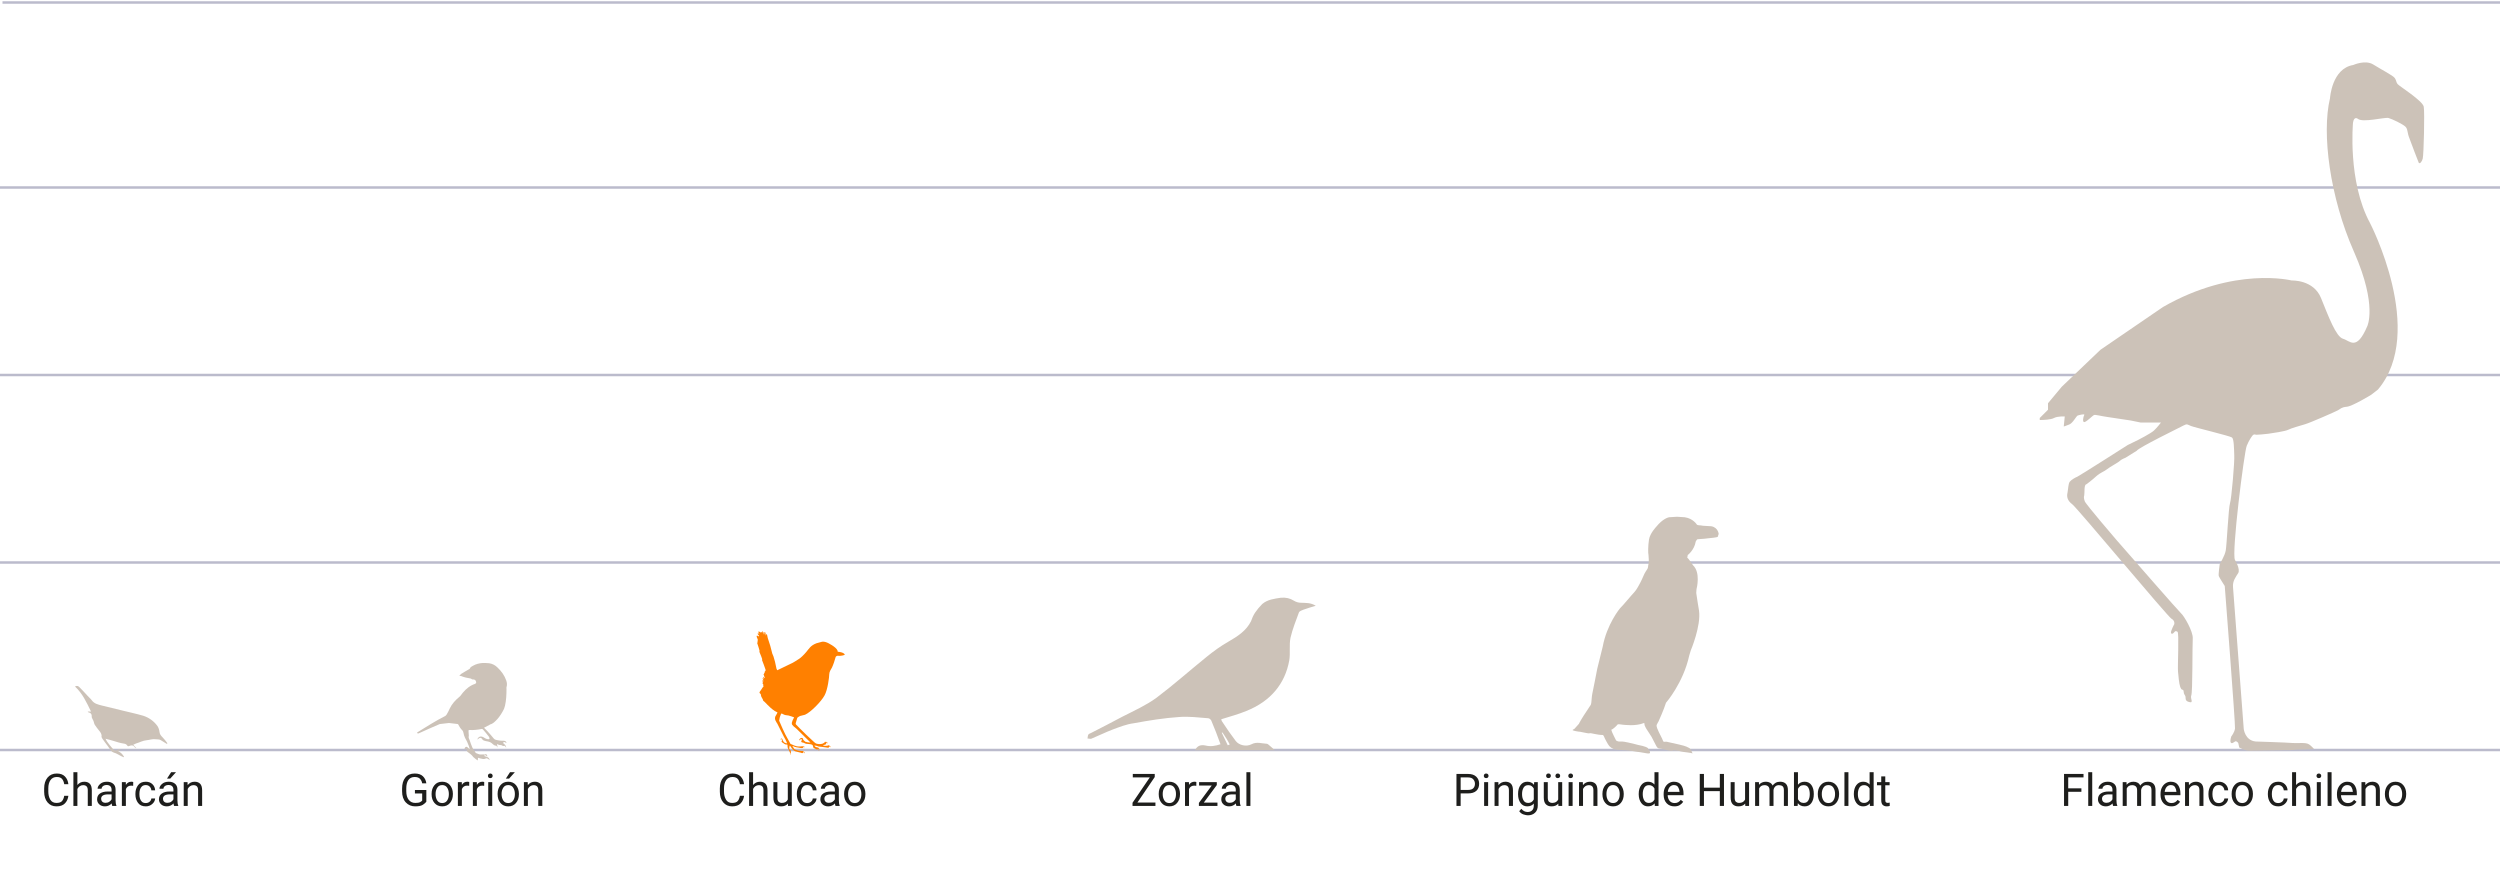
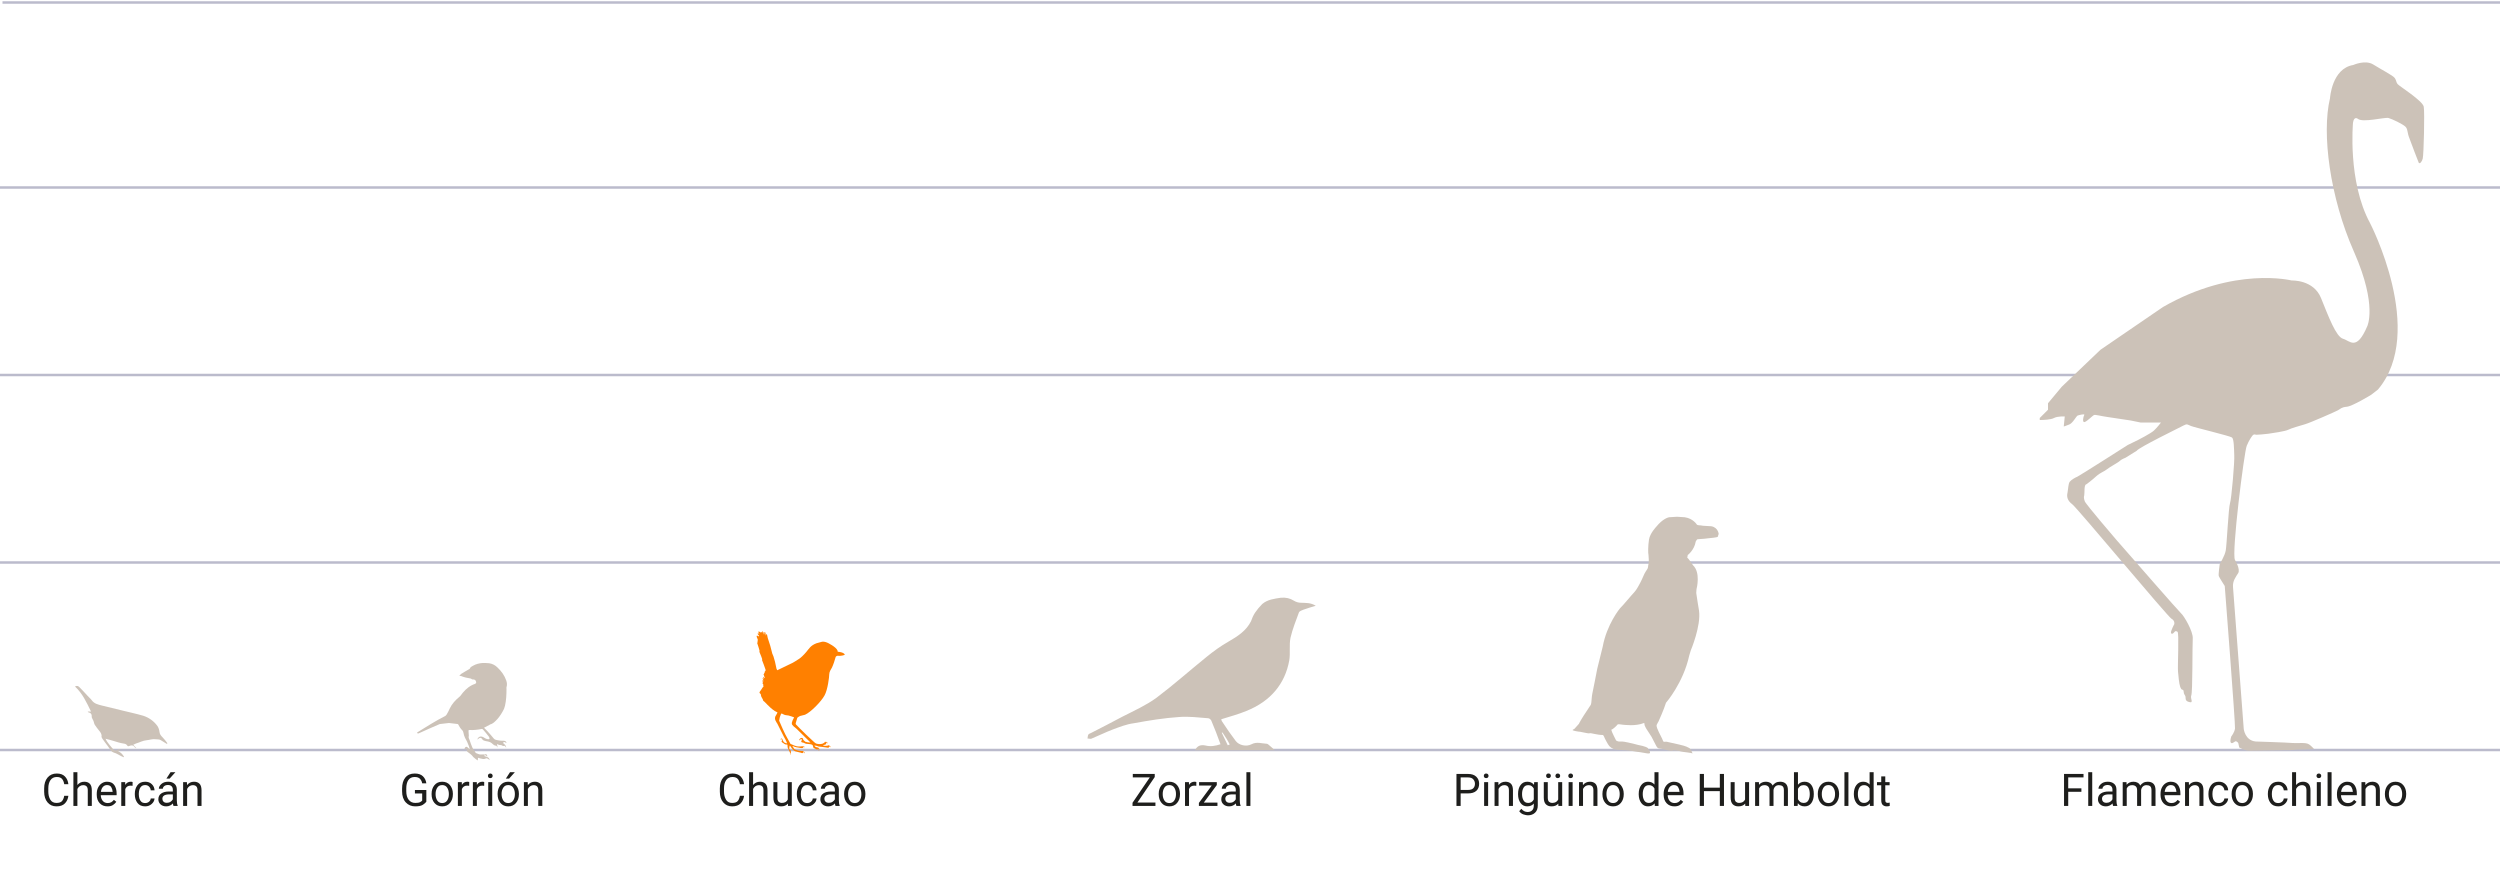
<svg xmlns="http://www.w3.org/2000/svg" version="1.1" id="Capa_1" x="0px" y="0px" viewBox="0 0 1000 350" style="enable-background:new 0 0 1000 350;" xml:space="preserve">
  <style type="text/css">
	.st0{fill:none;stroke:#BBBBCC;stroke-miterlimit:10;}
	.st1{fill:#1E1E1C;}
	.st2{font-family:"Roboto", sans-serif}
	.st3{font-size:18px;}
	.st4{fill:#CCC2B8;}
	.st5{fill:#FF8000;}
	.st6{fill:#807973;}
	.st7{font-size:16px;}
	#alturas{
	opacity:0; transition:all ease 0.25s
	}
	svg:hover #alturas{opacity:1; transition:all ease 0.25s}
</style>
  <line class="st0" x1="0" y1="225" x2="1000" y2="225" />
  <line class="st0" x1="0" y1="150" x2="1000" y2="150" />
  <line class="st0" x1="0" y1="75" x2="1000" y2="75" />
  <line class="st0" x1="1" y1="1" x2="1000" y2="1" />
  <line class="st0" x1="0" y1="300" x2="1000" y2="300" />
  <text transform="matrix(0.9839 0 0 1 452.2568 322.3755)" class="st1 st2 st3">Zorzal</text>
-   <text transform="matrix(0.9839 0 0 1 16.6187 322.3755)" class="st1 st2 st3">Charcán</text>
+   <text transform="matrix(0.9839 0 0 1 16.6187 322.3755)" class="st1 st2 st3">Chercán</text>
  <text transform="matrix(0.9839 0 0 1 159.7725 322.3755)" class="st1 st2 st3">Gorrión</text>
  <text transform="matrix(0.9839 0 0 1 286.8936 322.3755)" class="st1 st2 st3">Chucao</text>
  <text transform="matrix(0.9839 0 0 1 581.124 322.3755)" class="st1 st2 st3">Pingüino de Humboldt</text>
  <text transform="matrix(0.9839 0 0 1 824.1514 322.3755)" class="st1 st2 st3">Flamenco chileno</text>
  <path id="el_flamenco" class="st4" d="M868.6,247.5c1.5,0.8,1.1,2.2,1.1,2.2s-0.6,1-1.1,2.4c-0.6,1.4,0.2,1.8,0.9,1s0.7-0.8,1.5-0.4  c0.7,0.4,0,13.9,0.2,15.9s0.4,4.8,0.9,6.2c0.6,1.4,0.6,0.8,1.1,1.2c0.5,0.4,0,1,0.7,2c0.8,1-0.4,2.2,1.7,2.8  c2.1,0.6,0.4-1.4,0.9-2.6c0.6-1.2,0.4-19.9,0.6-22.8c0.2-2.8-3.5-9.1-4.7-10.1c-1.1-1-20.2-22.9-20.2-22.9l-5.6-6.4  c0,0-12.3-14.3-12.7-15.5s-0.4-1.6-0.2-2.4c0.2-0.8-0.2-4.4,0.9-4.4c0,0,2.4-1.8,3.9-3.2s3.4-2,4.3-2.8c0.9-0.8,4.7-2.8,5.2-3.4  c0.6-0.6,2.2-1.2,2.2-1.2l4.5-2.8c0.6-1.2,17.2-9.3,18.7-10.1s1.5-0.4,3,0.2c1.5,0.6,15.7,4,16.4,4.6c0.8,0.6,0.8,4.6,0.9,7  c0.2,2.4-1.1,17.5-1.7,19.3c-0.6,1.8-1.3,16.7-1.7,18.9s-2.4,5.4-2.4,5.4s-0.6,4.2-0.4,4.8c0.2,0.6,2.4,4,2.4,4s4.3,55.4,4.1,57  s-1.5,3.2-1.5,3.2s-0.6,1.8-0.2,2.4c0.4,0.6,1.1,0,1.7-0.4c0.6-0.4,1.3,0.6,1.3,0.6l0.4,1.8c0,0,1.9,1,3,1.2s5,0,6.4,0  c1.3,0,12.1-0.2,12.1-0.2s0.7-0.2,2.4-0.2s6-0.2,6-0.2s-0.6-0.8-1.9-1.8c-1.3-1-4.7-0.4-6.7-0.6s-14.7-0.6-14.7-0.6  c-4.3-0.4-4.8-5-4.8-5s-4.1-54.4-4.3-56.8c-0.2-2.4,1.1-4,2.1-5.6c0.9-1.6-1.3-5.2-1.3-5.2c-1.5-2.4,3.7-43.5,4.7-45.7  c0.9-2.2,1.9-3.6,2.4-4.2c0.6-0.6,0.9-0.2,1.5-0.2s3.2-0.2,4.7-0.4s6.9-1,8-1.6s4.7-1.6,6.7-2.2c2.1-0.6,12.1-5,13.2-5.6  c1.1-0.6,1.3-1.2,3.5-1.4c2.3-0.2,9.8-4.8,9.8-4.8l2.7-2.1c19.4-23.1-3.2-66.6-3.2-66.6c-9-16.6-6.8-40.1-6.8-40.1  c0.4-2.8,1.9-1.6,1.9-1.6c1.9,1.7,10.8-0.7,12.3-0.3s5.6,2.4,6.7,3.4c1.1,1,0.7,2.4,1.7,4.8c0.9,2.4,3.4,9.1,3.7,9.7  c0.4,0.6,1.3-0.4,1.6-1.7c0.4-1.8,0.8-18.3,0.4-20.7c-0.4-2.4-9.9-8.3-10.5-9.1s-0.4-1.4-1.1-2.4c-0.7-1-5.4-3.4-8.6-5.4  c-3.2-2-8,0.2-8,0.2c-8.6,1.4-9.3,13.3-9.3,13.3c-3.4,14.1,0,39.7,9.5,61.2c0.1,0.2,0.2,0.4,0.3,0.7c9.2,21.1,5.1,29.3,5.1,29.3  c-4.3,10.1-6.9,5.8-9.7,5s-5.8-8.9-8.8-16.3s-11.7-7-11.7-7s-22.9-5.8-51.5,10.6l-25,17.1l-15.5,14.8l-5.5,6.6v2.6l-3.3,3.3v0.8  c1.5,0,4.4-0.1,5.7-0.8c1.5-0.8,4.3-0.6,4.3-0.6l-0.4,4c0,0,0.7-0.2,2.2-0.8s2.8-3.4,3.4-3.6c0.6-0.2,3-0.8,2.6-0.2  s-0.9,3.2,0.2,2.8c1.1-0.4,3.2-2.6,3.7-2.8c0.6-0.2,2.6,0.4,5.4,0.8c2.8,0.4,9.3,1.4,9.3,1.4l3.9,0.8h8.2c0,0-1.5,2-2.8,3.2  s-6.4,3.8-6.4,3.8l-4.1,2c0,0-19.6,12.5-20.2,12.7c-0.6,0.2-2.4,1.2-3,2s-0.6,2.8-0.9,4.4c-0.4,1.6,0,3.2,1.9,4.6  C830.9,203.2,867.1,246.7,868.6,247.5" />
  <path id="el_pinguino" class="st4" d="M675.1,222c0,0,2.6-1.9,3.2-5.4c0,0,0.4-0.8,0.7-0.9c0.3-0.1,2.2-0.1,2.7-0.2  c0.5-0.1,2.9-0.3,3.6-0.4c0.7-0.1,1.6-0.2,1.8-0.4c0.2-0.2,0.2-0.9,0.2-0.9h0.2c0,0-0.1-2.8-3-3.3c0,0-3-0.2-3.3-0.2  c-0.3-0.1-1.4-0.2-1.7-0.2c-0.4-0.1-0.6-0.1-0.7-0.2s-1.5-2.5-4.9-3c0,0-2.7-0.2-3.1-0.2c-0.4,0.1-2.7,0.1-3.2,0.2  c-0.4,0.1-2.5,0.6-5.1,3.8c0,0-2.5,2.6-2.9,5.1c-0.4,2.5-0.4,5.6-0.2,6.2c0.1,0.7,0.2,3,0,3.6c-0.2,0.6-0.1,1.4-0.4,1.9  c-0.3,0.4-1.3,2-1.5,2.6c-0.2,0.6-1.2,2.6-1.4,3s-1.5,2.9-2.4,3.8c-0.9,0.9-4.7,5.5-5.3,6c-0.6,0.5-5.7,7-7.3,15.7  c0,0-2.1,8.4-2.2,8.9c-0.1,0.5-1.8,9.3-2,10.1c-0.2,0.7-0.3,3.6-0.5,4.1c-0.2,0.4-0.1,0.3-0.4,0.7c-0.3,0.4-1.4,2.1-2.5,3.8  c-1.1,1.7-1.4,2.3-1.6,2.7c-0.3,0.3-0.2,0.6-0.4,0.7c-0.2,0.2-1.4,1.6-1.7,1.9c-0.4,0.3-0.9,0.4-0.7,0.6c0.2,0.2,2.3,0.6,2.9,0.6  c0.5,0.1,1.9,0.4,2.5,0.5c0.5,0.1,1,0.2,1.4,0.1c0.4-0.2,2.9,0.7,5.3,0.7c0,0,0.2,0.2,0.4,0.6c0.1,0.4,1.6,3.3,2.1,3.8  c0.4,0.5,1.4,1.1,1.7,1.2c0.3,0.1,1.5,0.3,1.5,0.3s4.5,0.2,5.5,0.4c1.1,0.2,3.4,0.6,3.8,0.6c0.4,0.1,1.9,0.3,2.3,0.4  c0.4,0.1,1,0.1,1.1,0.1s0.4-0.2,0.4-0.2s0.1-0.7-0.4-1.2c-0.6-0.4,0.2-0.7-1.5-1.3c-1.7-0.6-2.3-0.5-3.9-1c-1.5-0.4-4.6-1.1-5.4-1.1  c-0.7,0-1.2,0.1-1.7-0.1c-0.5-0.2-0.6-0.2-0.7-0.4c-0.1-0.2-1.7-3.3-1.8-3.9c-0.1-0.7,0-0.2,0.5-0.6c0.5-0.3,1.3-1.1,1.5-1.3  c0.2-0.2,0.3-0.7,1.1-0.6c0.7,0.1,0.9,0.1,1.5,0.2c0.6,0,4.9,0.7,8.4-0.7c0,0,0.2,0.1,0.2,0.4c-0.1,0.4,0.2,0.8,0.4,1.3  c0.1,0.4,2.1,3.2,2.4,3.8c0.3,0.6,1.3,2.5,1.5,2.9s0.7,1.5,1.2,1.7c0.5,0.2,1.7,0.2,2.1,0.4c0.4,0.1,1.9,0.5,2.2,0.5  c0.4,0,0.9,0.1,1.1,0.1c0.2,0.1,0.6-0.2,0.7-0.2c0.2,0,1.2,0.1,1.9,0.2c0.7,0.2,1.6,0.4,2.3,0.5s2.5,0.3,2.8,0.4  c0.2,0.1,0.9,0.3,0.5-0.1c-0.3-0.4-0.2-1.3-1.4-2c-1.2-0.7-2.7-1-3.9-1.3s-4.2-0.9-4.9-1.1c-0.8-0.1-1.3,0.3-1.5-0.4  c-0.2-0.7-1.9-3.8-1.9-4c-0.1-0.2-0.9-1.8-0.6-2.4s0.6-1.2,0.7-1.3c0.1-0.2,2.2-4.9,3-7.5c0,0,6.9-7.9,9.3-18.9l0.6-2  c0,0,4.2-9.9,3.3-16c0,0-1.1-6.6-1.1-7s0.1-1.1,0.1-1.5c0.1-0.4,1.7-6.7-1.4-9.6c0,0-1.8-2.8-2.3-3L675.1,222z" />
  <path id="el_zorzal" class="st4" d="M488.5,287.7c3.5-1.1,6.9-2,10-3.3c9.8-3.9,15.5-10.9,17.2-20.2c0.5-2.9-0.1-6.2,0.5-9.1  c0.8-3.5,2.2-6.9,3.4-10.2c0.2-0.4,1.1-0.8,1.7-1c1.5-0.5,3.2-1.1,5-1.6c-2.1-1.3-4-1.1-5.9-1.2c-1,0-2-0.3-2.8-0.8  c-1.6-1-3.3-1.4-5.3-1.2c-2.6,0.4-5.3,0.7-7.4,2.5c-1.1,1.1-2.1,2.3-2.9,3.5c-0.7,1.1-1.2,2.2-1.6,3.4c-1.9,3.8-5.3,6-9.1,8.2  c-3,1.7-5.9,3.8-8.6,6c-6.7,5.4-13.2,11.2-20.1,16.4c-4.1,3-9,5.2-13.7,7.6c-4.1,2.2-8.4,4.4-12.5,6.5c-0.4,0.2-0.9,0.3-1.1,0.7  c-0.2,0.4-0.2,1-0.3,1.5c0.5,0,1.1,0.2,1.5,0.1c2.9-1.2,5.7-2.6,8.6-3.7c2.7-1,5.4-2.1,8.4-2.5c6-1.1,12.1-2.1,18.2-2.5  c3.8-0.3,7.8,0.2,11.6,0.5c0.4,0,1,0.5,1.2,0.9c1.3,3,2.5,6.2,3.7,9.5c-2.1,0.7-4,1-6,0.5c-2-0.4-3.3,0.1-4.2,1.9  c10.7,0,21.3,0,31.9,0c-0.8-0.7-1.3-1.3-2.1-1.9c-0.3-0.3-0.8-0.7-1.1-0.7c-2.1-0.1-4-0.9-6.1,0.2c-2.1,1.1-5,0.4-6.3-1.3  c-1.9-2.5-3.7-5.1-5.4-7.7C488.6,288.4,488.6,287.9,488.5,287.7z M491.9,297.8c-0.2,0.1-0.5,0.2-0.8,0.3c-0.8-1.6-1.6-3.4-2.4-5  c0.1,0,0.2-0.1,0.3-0.1C490.1,294.6,491.1,296.2,491.9,297.8z" />
  <path id="el_chucao" class="st5" d="M311,285c0,0-0.6,1.2-0.7,1.3c-0.1,0.1-0.5,0.8-0.2,1.7c0.4,0.9,0.8,1.4,0.8,1.4l2.6,5.2  c0,0,1.6,2.7,1.2,2.7s0,0.2-0.5-0.1c-0.5-0.2-0.5-0.2-0.7-0.4c-0.2-0.2-0.2-0.5-0.4-0.6c-0.1-0.1,0-0.8-0.6-0.8c0,0-0.3,0.1-0.3,0.5  c0,0,0.2-0.3,0.4-0.2c0,0,0.3,0.1,0.2,0.5c0,0-0.3,0.2-0.1,0.6c0.3,0.3,0.7,0.5,0.7,0.5s0.5,0.4,0.6,0.4c0.1,0.1,0.5,0.1,0.6,0.1  s0.4,0,0.4,0.2c0,0.1,0,1,0.2,1.4c0.2,0.3,0.5,0.9,0.5,0.9s0.1,0.4,0.2,0.6s0.3,0.2,0.3,0.3c0,0.1,0,0.3,0,0.5  c0.1,0.2,0.1,0.3,0.1,0.3s0.1-0.6,0.1-0.9c-0.1-0.3,0-0.7-0.1-0.9c-0.2-0.2-0.6-0.4-0.6-0.8s0.1-0.6,0.1-0.8c0-0.2,0.1-0.4,0.2-0.3  s0.8,1.1,0.8,1.1s0.7,0.9,1.2,1.1s2.2,0.5,2.4,0.6c0.1,0.1,0.6,0.3,0.8,0v-0.2c0,0,0-0.1,0.2,0s0.5,0.4,0.5,0.5s0.1-0.6-0.5-0.8  l-0.2-0.1v-0.1c0,0-0.3,0-0.5,0c-0.1,0-0.9-0.1-1.1-0.1s-1.2-0.3-1.6-0.5c-0.5-0.2-0.8-1.2-1-1.3c-0.1-0.2,0.2-0.1,0.3,0  c0.1,0.1,0.8,0.3,1.2,0.4c0.4,0.1,1.4,0.2,1.8,0.3c0.4,0,0.4,0.1,0.7,0c0.2,0,0.2-0.2,0.2-0.2h0.1c0.1,0,0.1-0.3,0.1-0.3  c0.3-0.1,0.5,0.4,0.5,0.4c0-0.7-0.7-0.6-0.7-0.6h-0.3c-0.6,0.1-1.1,0.1-1.1,0.1c-1,0-1.6-0.2-2.1-0.4c-0.4-0.2-1-0.4-1.4-0.6  c-0.3-0.2-0.2-0.2-0.4-0.6c-0.2-0.4-0.5-0.9-0.5-0.9c-1.7-2.8-3.4-7.1-3.6-7.5c-0.3-0.4,0-0.7,0-1.1s0.5-1.6,0.6-1.9  c0.1-0.2,0.3-0.2,0.3-0.2s0.2,0.1,0.4,0.2c0.1,0.1,0.7,0.3,0.9,0.4c0.3,0.1,0.9,0.1,1.4,0.2s1.9,0.6,2.1,0.7c0.2,0,0.1,0.2,0.1,0.2  s-1.2,1.8-0.8,2.7c0,0,0.4,0.5,0.6,0.7s1.2,1,1.2,1l5.5,5.4l0.1,0.1c0,0-1.2,0-1.6-0.2s-0.2,0.2-0.8-0.4c-0.5-0.6-0.5-0.2-0.5-0.6  c-0.1-0.4-0.3-0.8-0.9-0.6c0,0-0.4,0.1-0.8,0.8v0.2c0,0,0.7-0.7,1-0.5c0,0,0.3,0.1,0.2,0.4c0,0-0.4,0.1-0.3,0.5  c0,0.3,0.2,0.3,0.5,0.4s0.4,0,0.7,0.2c0.3,0.2,0.5,0.2,0.7,0.3c0.2,0.1,1.9,0.1,2.2,0.3c0.3,0.2,0.4,0.1,0.5,0.4  c0.2,0.3,0.1,0.8,0.4,1s0.9,0.4,1,0.5c0.2,0.1,0.5,0.2,0.6,0c0.1-0.1,0.1-0.3,0.1-0.3c0.4,0.2,0.3,0.9,0.3,0.9  c0.1,0,0.2-0.2,0.2-0.2c0.2-1.1-0.6-1.1-1-1.2c-0.5,0-0.7-0.4-0.9-0.6c-0.1-0.2,0.4,0,0.7,0c0.3,0,0.5,0.2,0.9,0.3  c0.4,0.1,1.1,0.1,1.7,0.2s1.7,0.2,2.1,0.3c0.4,0,0.4-0.3,0.4-0.3c0.1,0,0.1-0.2,0.1-0.2c0.3-0.1,0.5,0.4,0.5,0.4v-0.1  c0-0.8-0.8-0.7-0.8-0.7v-0.1c-0.1-0.1-0.2,0-0.3,0.1c-0.1,0.1-0.1,0.1-0.5,0.1c-0.5,0.1-1.1,0-1.3-0.1c-0.2-0.1,0-0.1,0.2-0.2  c0.1,0,1-0.3,1-0.4c0.1-0.1,0-0.2-0.1-0.3c0-0.1-0.1-0.2-0.1-0.2c0.2-0.2,0.8,0.3,0.8,0.3v-0.1c-0.5-0.9-1-0.5-1-0.5s0-0.1-0.1-0.1  s-0.1,0.3-0.3,0.4c-0.2,0.2-0.9,0.5-1.4,0.5c-0.5,0.1-1.1,0-1.6-0.1s-1.2-0.8-1.2-0.8s-1.3-1.2-2.9-2.7c-1.9-1.8-4.1-4.1-4.2-4.2  c-0.2-0.2-0.1-0.6-0.1-0.6s0.5-1.8,0.6-2c0.1-0.3,0.8-0.6,1.1-0.8c0.3-0.1,2-0.5,2-0.5c2.3-1,6.5-5.3,7.8-7.7  c1.3-2.3,1.9-7.5,1.9-8.5s0.7-2,1.1-2.7c0.4-0.8,1.3-3.4,1.4-4s0.8-0.7,0.8-0.7c1.9,0.2,2.9-0.4,2.9-0.4s0,0,0-0.1  c-0.5-1-2.8-1.1-2.8-1.1l-0.1-0.5c-0.6-1.5-4-3.1-4-3.1c-0.9-0.4-1.7-0.5-2.2-0.4s-2.2,0.6-2.2,0.6c-2.4,0.9-3,2.2-4.1,3.5  s-2.2,2.3-2.8,2.7c-0.6,0.4-2.8,1.8-3.2,1.9c-0.4,0.2-2.7,1.3-3.1,1.5c-0.5,0.2-2.5,1.2-2.5,1.2l-0.3-0.6l-0.6-2.8l-0.6-2.1  l-0.5-1.2c0,0-0.2-0.7-0.2-0.8c0-0.1-0.6-2.3-0.6-2.3l-1-3.1l-0.3-1.4l-0.1-0.2c0,0-0.1,0-0.2,0.2c0,0.2-0.1,0.3-0.1,0.3  s-0.1,0.2-0.1,0c0-0.1-0.1-0.8-0.1-0.8c0-0.1,0.1-0.2,0-0.2c-0.1-0.1-0.3-0.2-0.4-0.2c0,0-0.2,0-0.1,0.2c0,0.2,0.1,0.5,0,0.6  s-0.2,0.1-0.2-0.1c0-0.2-0.1-0.5-0.1-0.6s-0.3-0.4-0.4-0.4s-0.3-0.2-0.2,0c0.1,0.2,0.1,0.6,0.1,0.6s-0.2-0.1-0.2-0.3  c0-0.1-0.1-0.2-0.2-0.1c-0.1,0.1-0.1,0.2-0.1,0.2s-0.1-0.3-0.1-0.2v0.3c0,0,0,0-0.2-0.2c-0.2-0.1-0.1-0.2-0.2-0.2s-0.2,0-0.2,0  s-0.5-0.2-0.4,0.1c0.1,0.2,0.2,0.3,0.3,0.5c0.1,0.2,0.2,0.4,0.1,0.3c-0.1-0.1-0.3-0.3-0.4-0.3c0,0-0.2-0.1-0.2,0.1  c0,0.1,0,0.3,0.1,0.4c0.2,0.1,0.4,0.5,0.4,0.5s0.1,0.2-0.1,0.2s-0.3,0-0.4-0.1s-0.3-0.2-0.3-0.2s-0.2,0.2-0.1,0.6  c0.2,0.5,0.3,0.6,0.3,0.8c0,0.1,0.2,0.2,0.1,0.4c-0.1,0.2,0,0.2,0,0.4c0,0.1-0.1,0-0.1,0.3s0.2,0.3,0,0.3c-0.2,0.1-0.1,0.2-0.1,0.3  c0.1,0.1,0.9,2.9,0.9,2.9s-0.1,0.6,0.1,0.9s1,2.6,1,2.6l-0.1,0.3c0,0,1.4,3.6,1.4,3.8c0,0.1,0.1,0.2,0,0.5s-0.3,0.1-0.3,0.4  s0,0.4-0.1,0.4c0,0-0.1,0.2-0.1,0.1s-0.2-0.1-0.1,0c0,0.1,0.1,0.4,0.1,0.4c-0.1,0-0.3,0-0.3,0.1s0.2,0.3,0.2,0.5  c0,0.1,0.2,0.7,0.2,0.7l0.2,0.3c0,0-0.2,0.1-0.3-0.1c-0.1-0.1-0.2-0.1-0.3-0.3c-0.1-0.2-0.2,0.1-0.1,0.2c0,0.1,0.1,0.3,0.1,0.4  s0.1,0.3,0,0.3l-0.3-0.5c0,0-0.1,0.3,0,0.4s0.4,0.7,0.4,0.7s-0.5-0.4-0.5-0.3s-0.1,0,0.1,0.3s0.3,0.5,0.3,0.5  c-0.1,0-0.3-0.2-0.4-0.3c-0.1-0.2-0.2-0.1,0,0.2c0.1,0.3,0.2,0.4,0.2,0.5s-0.2-0.2-0.2,0s0.1,0.3,0.2,0.4c0,0.1,0.2,0.3,0.2,0.3  s-0.3,0.1-0.2,0.2c0.1,0.1,0.3,0.3,0.3,0.3s-1,1.3-1.1,1.6c-0.1,0.2-0.7,0.8-0.6,1.1c0.1,0.2,0.1,0.2,0.2,0.3  c0.1,0.1,0.3,0.2,0.3,0.2s0.1,0.9,0.3,1.2c0.2,0.3,0.4,0.7,0.5,0.9c0.1,0.2,0.1,0.4,0.2,0.6c0.2,0.1,0.7,0.6,1.2,1.1  c0.4,0.5,0.6,0.6,1,1s0.8,0.8,1.3,1.2c0.5,0.4,0.9,0.7,1.1,0.8C310.4,284.6,311,285,311,285" />
  <path id="el_gorrion" class="st4" d="M195,302.6c-0.4-0.3-0.8-0.4-1.2-0.7c0,0.3,0,0.4,0.1,0.6c0.9,0.2,1.7,0.4,2,1.5  c-0.3-0.2-0.6-0.4-0.8-0.5c-0.3-0.2-0.6-0.3-1,0c-0.2,0.1-0.6,0.1-0.9,0.1c-0.7-0.1-1.4-0.3-2-0.5c0,0.4-0.1,0.7-0.1,1.1  c-0.7-0.5-1.3-0.9-1.8-1.4c-0.5-0.7-1.1-1.2-1.8-1.7c-0.1-0.1-0.2-0.1-0.3-0.2c-0.4-0.3-0.6-0.6-0.4-1c0-0.1-0.1-0.3-0.2-0.4  c-0.1,0-0.3,0.1-0.4,0.1c-0.1,0.1-0.2,0.2-0.3,0.3c-0.2-0.4,0-0.9,0.4-1.1c0.3-0.2,0.6,0,0.8,0.2c0.3,0.3,0.6,0.6,0.9,0.9  c-0.2-0.6-0.3-1.1-0.5-1.6c-0.4-1.1-0.9-2.2-1.5-3.2c-0.3-0.6-0.5-1.3-0.6-1.9c-0.1-0.5-0.2-0.8-0.6-1.2c-0.6-0.6-1.1-1.4-1.5-2.2  c0-0.1-0.2-0.2-0.3-0.2c-1.1-0.1-2.3-0.3-3.4-0.4c-0.3,0-0.6,0.1-0.9,0.1c-0.9,0.1-1.8,0.2-2.6,0.3c-0.2,0-0.4,0.1-0.6,0.2  c-2.6,1.1-5.1,2.2-7.7,3.4c-0.2,0.1-0.4,0.2-0.5,0.2c-0.2,0-0.3-0.1-0.5-0.2c0.1-0.1,0.1-0.3,0.2-0.3c3.6-2.2,7.1-4.5,10.9-6.4  c0.3-0.1,0.5-0.4,0.7-0.6c0.5-0.8,0.9-1.6,1.3-2.5c0.9-1.9,2.3-3.4,3.9-4.7c0.1-0.1,0.3-0.3,0.4-0.4c1.2-1.7,2.6-3.2,4.5-4.2  c0.4-0.2,0.8-0.4,1.2-0.5c0.5-0.2,0.7-0.5,0.5-1c-0.1-0.6-0.7-0.9-1.3-0.8c-0.2,0-0.3-0.1-0.5-0.2c-0.1-0.1-0.2-0.2-0.4-0.2  c-1.3-0.2-2.6-0.5-3.8-1c-0.2-0.1-0.4,0-0.7,0c0.3-0.3,0.5-0.6,0.7-0.8c1-0.6,2.1-1.3,3.2-1.9c0.2-0.1,0.3-0.1,0.4-0.4  c0.2-0.5,0.7-0.7,1.2-1c1.2-0.7,2.5-1,3.8-1.1c0.9,0,1.8,0,2.7,0.1c1.3,0.2,2.4,0.8,3.3,1.7c1.6,1.5,2.8,3.2,3.5,5.2  c0.3,0.9,0.4,1.7,0.1,2.7c-0.1,0.2,0,0.4,0,0.6c0,2.3-0.1,4.6-0.6,6.8c-0.2,0.9-0.5,1.6-1,2.4c-0.8,1.4-1.7,2.7-2.9,3.8  c-0.6,0.6-1.3,1.1-2.1,1.3c-0.1,0-0.1,0-0.1,0.1c-0.8,0.4-1.5,0.8-2.3,1.2c0.4,0.4,0.9,0.9,1.3,1.3c0.9,1,1.8,2,2.6,3  c0.4,0.5,1,0.6,1.6,0.7s1.2,0.2,1.7,0.2c0.3,0,0.6,0,0.8,0c0.6,0.1,0.9,0.3,1,0.9c-0.4,0-0.9-0.9-1.4,0c0.6,0.5,1.2,0.9,1.3,1.9  c-0.2-0.2-0.2-0.3-0.3-0.4c-0.2-0.3-0.4-0.5-0.8-0.3c-0.1,0-0.3,0-0.4-0.1c-0.4-0.3-0.8-0.3-1.2-0.3c-0.3-0.1-0.7-0.2-1-0.4  c0.1,0.4,0.1,0.8,0.2,1.3h-0.1c-0.1-0.1-0.1-0.2-0.2-0.4c-0.1-0.1-0.1-0.2-0.2-0.2c-0.8,0-1.3-0.6-1.9-1.1c-0.4-0.3-0.8-0.5-1.4-0.6  s-1.2-0.2-1.7-0.4c-0.2-0.1-0.5-0.3-0.6-0.5c-0.3-0.6-0.9-0.8-1.4-0.3c-0.1,0.1-0.3,0.2-0.4,0.4l-0.1-0.1c0.1-0.2,0.1-0.5,0.3-0.6  c0.5-0.6,1.2-0.6,1.9-0.3c0.7,0.4,1.3,0.9,2.2,0.9c0.3,0,0.4-0.1,0.4-0.4c-0.1-0.2-0.1-0.5-0.3-0.7c-0.8-1-1.5-1.9-2.3-2.8  c-0.2-0.2-0.4-0.3-0.6-0.2c-1.6,0.3-3.2,0.5-4.8,0.4c-0.3,0-0.4,0.1-0.4,0.3c0,0.5,0.1,1,0.1,1.6c0,0.2,0.1,0.3,0,0.5  c-0.2,0.7,0.2,1.2,0.4,1.8c0.3,0.9,0.6,1.8,1,2.7c0.1,0.3,0.3,0.6,0.5,0.9c0.3,0.4,0.6,0.8,0.8,1.2c0,0.1,0.1,0.1,0.1,0.2  c0.7,0.2,1.4,0.7,2.2,0.6c0.5-0.1,1,0,1.5,0C194.4,301.4,194.8,301.8,195,302.6z" />
  <path id="el_charcan" class="st4" d="M66.8,297.6c-0.9-0.5-1.7-1.1-2.6-1.6c-0.5-0.3-1.2-0.2-1.9-0.3c-1.3-0.2-2.5,0.3-3.7,0.4  c-1.4,0.1-2.8,0.9-4.2,1.3c-0.3,0.1-0.6,0.3-1.1,0.5c0.4,0.5,0.8,0.9,1.2,1.3l-0.1,0.1c-0.2-0.2-0.5-0.3-0.6-0.5  c-0.6-0.9-1.4-0.7-2.1-0.4c-0.5,0.2-0.6,0.1-0.8-0.2c-0.4-0.6-0.9-0.7-1.6-0.8c-1.3-0.2-2.5-0.6-3.8-1c-1-0.3-2-0.6-3.3-0.9  c0.3,0.5,0.4,0.8,0.6,1.1c0.7,1,1.5,2,2.3,2.9s1.3,0.9,2.2,0.3c0.2-0.1,0.5-0.1,0.9,0c-0.3,0.2-0.5,0.4-0.9,0.7  c1.1,0.5,1.8,1.3,2.3,2.2c0,0.1-0.1,0.1-0.1,0.2c-0.5-0.2-1-0.4-1.5-0.7c-0.8-0.4-1.5-0.9-2.3-1.1c-1.4-0.4-1.8-1.7-2.6-2.7  s-1.5-2-2.2-3c-0.1-0.2-0.3-0.5-0.3-0.7c0.2-1-0.4-1.8-1-2.5c-0.6-0.8-1.2-1.5-1.7-2.3c-0.2-0.3-0.3-0.8-0.4-1.2  c-0.1-0.4-0.3-0.7-0.5-1.1c-0.1-0.3-0.3-0.5-0.3-0.8c0.1-1.1-0.4-1.7-1.4-1.9c-0.1,0-0.1-0.1-0.2-0.3c0.5,0,0.8,0,1.3,0  c-1.8-3.7-3.4-7.2-6.4-10c0.9-0.5,1.4-0.1,1.8,0.3c1.1,1.1,2.2,2.3,3.3,3.5c0.5,0.6,1.2,1.1,1.6,1.7c1,1.4,2.5,1.7,4,2.1  c2.7,0.7,5.5,1.3,8.2,2c2.8,0.7,5.7,1.3,8.4,2.1c2.2,0.7,4.2,2.1,5.6,4c0.5,0.7,0.8,1.6,0.9,2.5c0.1,0.9,0.6,1.5,1.2,2.1  c0.7,0.7,1.3,1.5,1.9,2.3C66.9,297.5,66.9,297.5,66.8,297.6z" />
  <g id="alturas">
    <text transform="matrix(0.9839 0 0 1 48.45 270.3667)" class="st6 st2 st7">11 cm</text>
    <text transform="matrix(0.9839 0 0 1 201.8 259.511)" class="st6 st2 st7">16 cm</text>
    <text transform="matrix(0.9839 0 0 1 336.9003 252.511)" class="st6 st2 st7">19 cm</text>
    <text transform="matrix(0.9839 0 0 1 444.7998 240)" class="st6 st2 st7">25 cm</text>
    <text transform="matrix(0.9839 0 0 1 603.742 205.511)" class="st6 st2 st7">38 cm</text>
    <text transform="matrix(0.9839 0 0 1 866.6715 33.8)" class="st6 st2 st7">110 cm</text>
  </g>
</svg>
